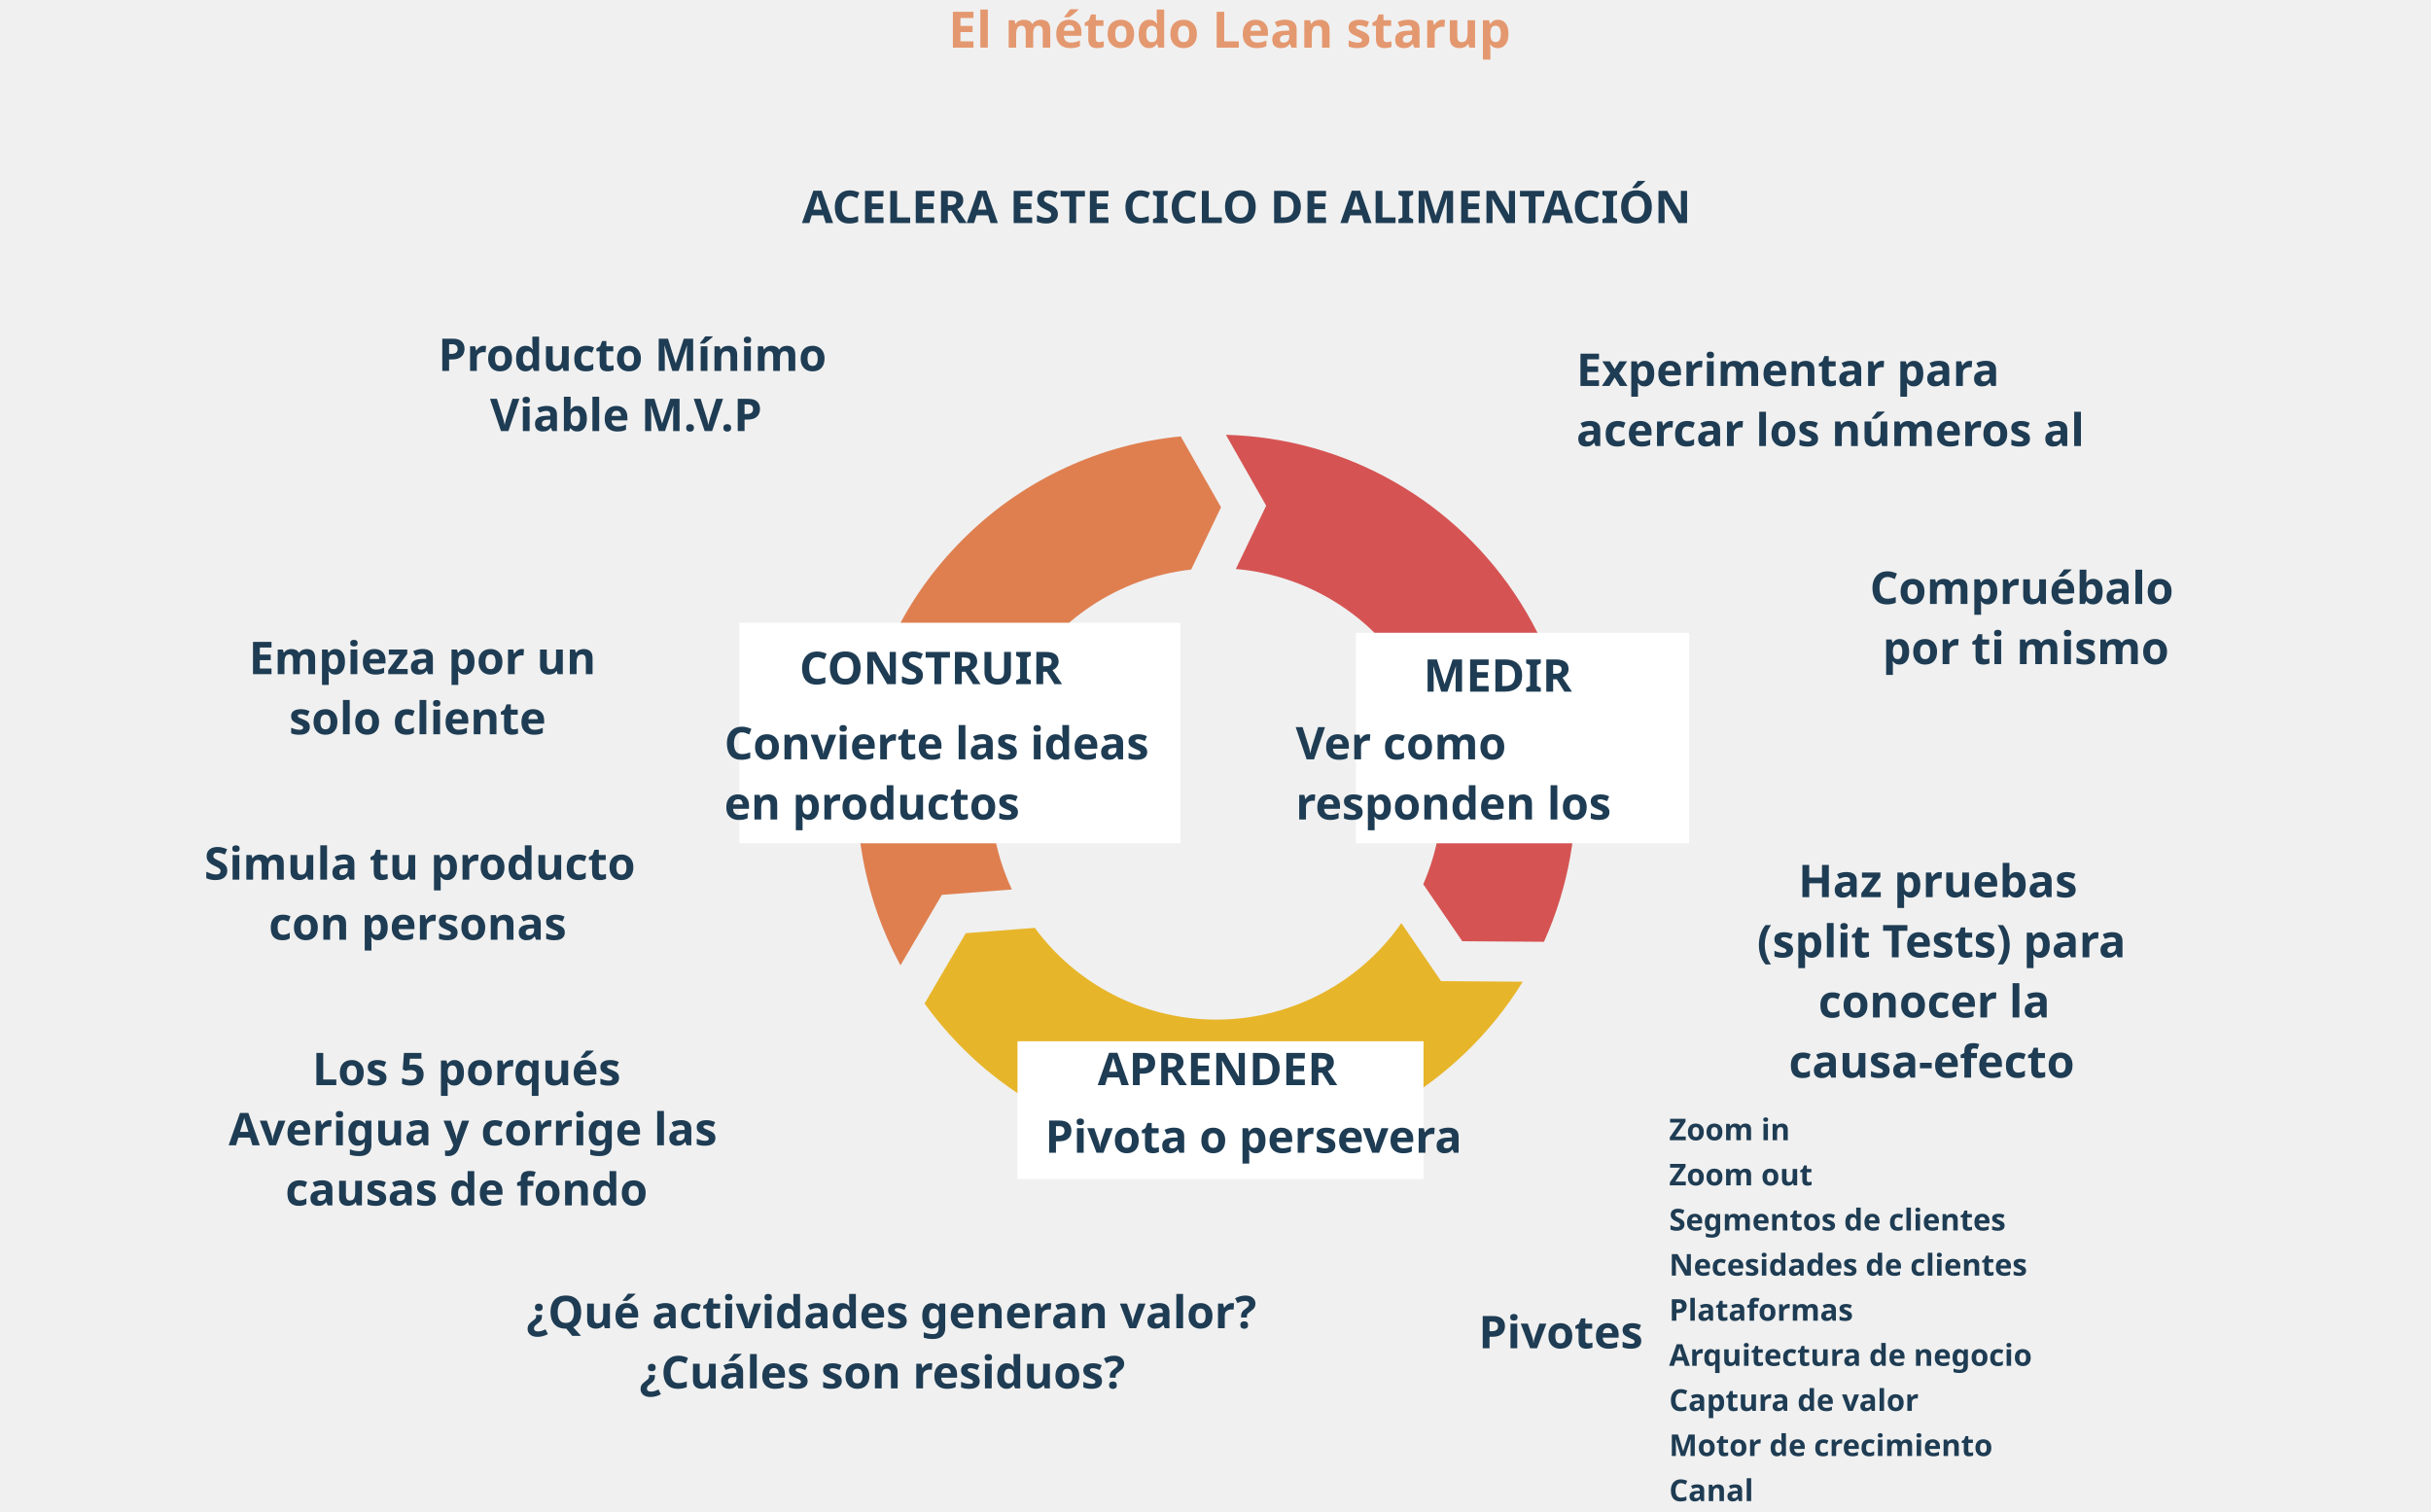
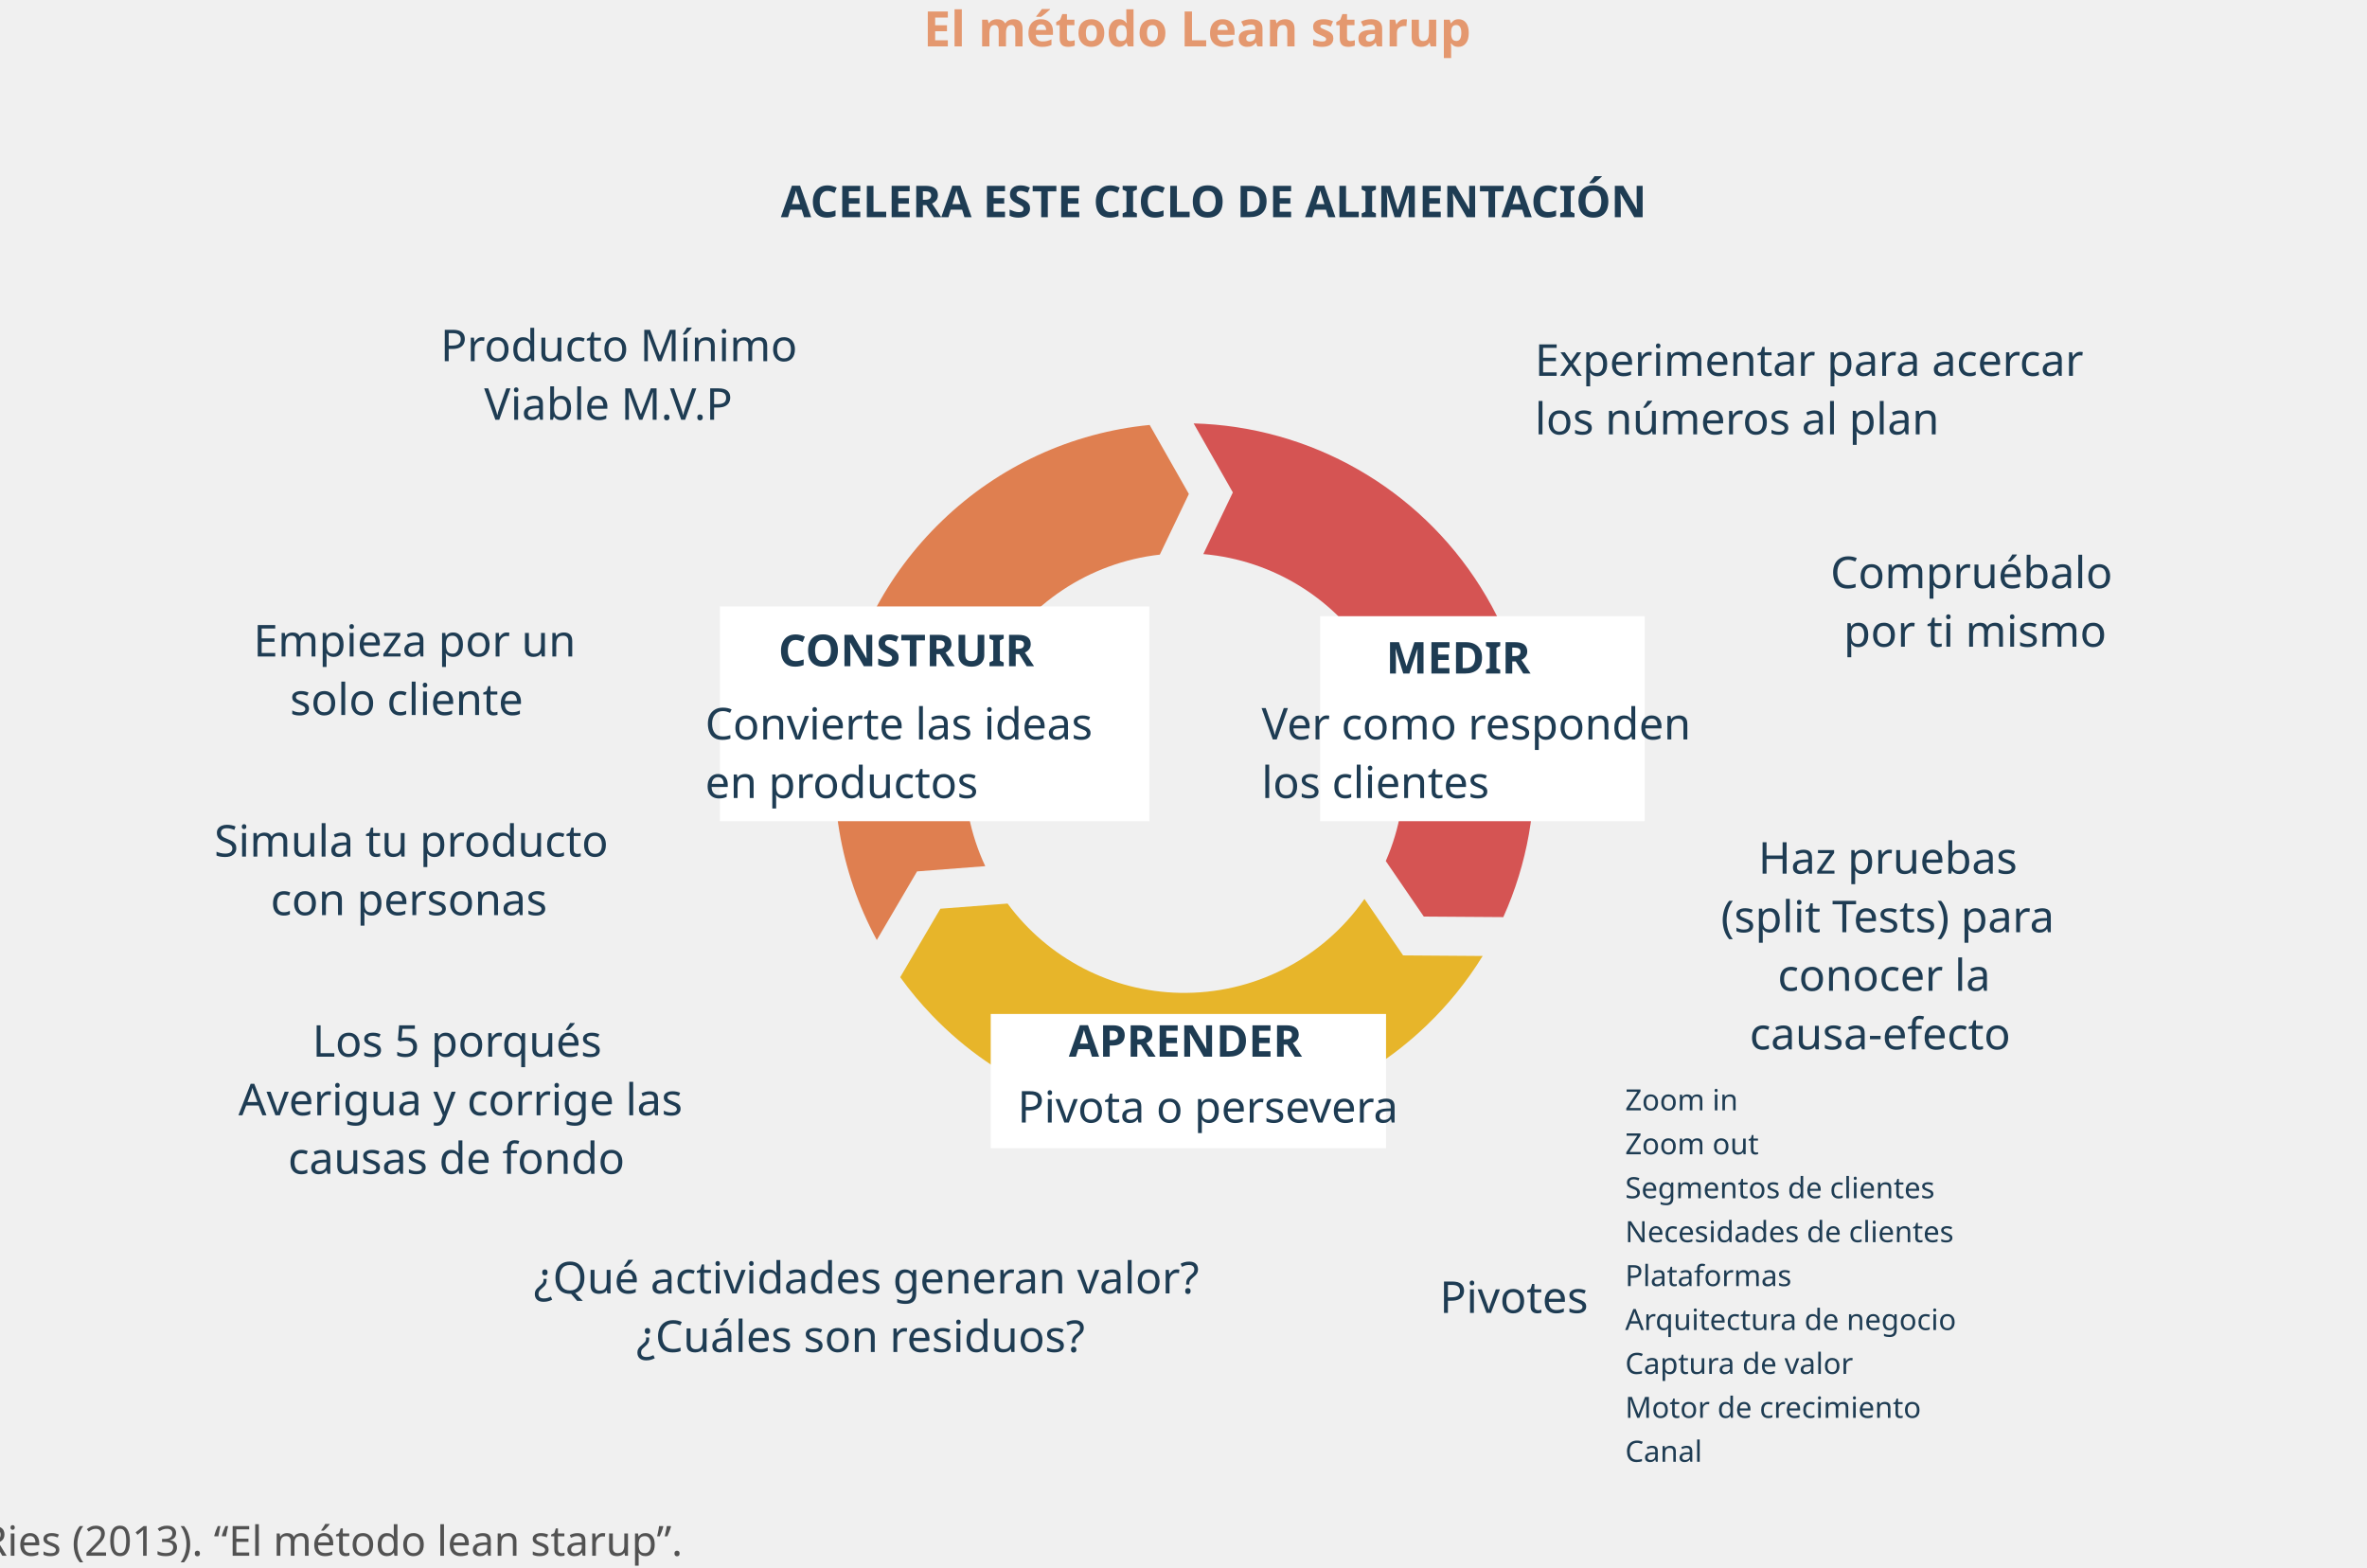
- <svg xmlns="http://www.w3.org/2000/svg" width="970" height="603" viewBox="0 0 970 603">
+ <svg xmlns="http://www.w3.org/2000/svg" width="970" height="642.5" viewBox="0 0 970 642.5">
  <defs>
    <clipPath id="clip-path">
      <path id="Trazado_64881" data-name="Trazado 64881" d="M147.154,0l16.067,28.287-12.1,25.26a90.075,90.075,0,0,1,74.776,125.788l15.573,22.747,32.591.228A143.419,143.419,0,0,0,147.154,0Z" fill="none" />
    </clipPath>
    <linearGradient id="linear-gradient" x1="-1.049" y1="1.417" x2="-1.042" y2="1.417" gradientUnits="objectBoundingBox">
      <stop offset="0" stop-color="#df7f50" />
      <stop offset="0.158" stop-color="#da6d51" />
      <stop offset="0.361" stop-color="#d75f52" />
      <stop offset="0.605" stop-color="#d55652" />
      <stop offset="1" stop-color="#d55453" />
    </linearGradient>
    <clipPath id="clip-path-2">
      <path id="Trazado_64882" data-name="Trazado 64882" d="M44.1,39.866A143.513,143.513,0,0,0,17.31,211.7l16.5-28.121,27.946-2.147A90.056,90.056,0,0,1,133.292,53.772L145.2,28.917,129.133.637A142.173,142.173,0,0,0,44.1,39.866" fill="none" />
    </clipPath>
    <linearGradient id="linear-gradient-2" x1="0.003" y1="1.355" x2="0.01" y2="1.355" gradientUnits="objectBoundingBox">
      <stop offset="0" stop-color="#df7f50" />
      <stop offset="1" stop-color="#df7f50" />
    </linearGradient>
    <clipPath id="clip-path-3">
      <path id="Trazado_64883" data-name="Trazado 64883" d="M141.489,233.347A89.96,89.96,0,0,1,70.9,196.755l-27.535,2.118L26.906,226.932A144.776,144.776,0,0,0,39.92,242.539a143.338,143.338,0,0,0,202.672,4.176A144.216,144.216,0,0,0,265.6,218.236L233,218l-15.847-23.141a90.06,90.06,0,0,1-75.666,38.485" fill="none" />
    </clipPath>
    <linearGradient id="linear-gradient-3" x1="-0.113" y1="0.992" x2="-0.109" y2="0.992" gradientUnits="objectBoundingBox">
      <stop offset="0" stop-color="#df7f50" />
      <stop offset="0.05" stop-color="#e0864a" />
      <stop offset="0.219" stop-color="#e39b3c" />
      <stop offset="0.409" stop-color="#e5a931" />
      <stop offset="0.637" stop-color="#e6b22b" />
      <stop offset="1" stop-color="#e7b52a" />
    </linearGradient>
  </defs>
-   <g id="Grupo_25687" data-name="Grupo 25687" transform="translate(-215 -10272.5)">
+   <g id="Grupo_25694" data-name="Grupo 25694" transform="translate(-215 -10272.5)">
    <text id="El_método_Lean_starup" data-name="El método Lean starup" transform="translate(215 10272.5)" fill="#e4986f" font-size="20" font-family="CerebriSans-Bold, Cerebri Sans" font-weight="700">
      <tspan x="378.413" y="19">El método Lean starup</tspan>
+     </text>
+     <text id="Fuente:_adaptado_de_Eric_Ries_2013_._El_método_lean_starup_." data-name="Fuente: adaptado de Eric Ries (2013). “El método lean starup”." transform="translate(244 10894)" fill="#525252" font-size="17" font-family="CerebriSans-Regular, Cerebri Sans">
+       <tspan x="-239.436" y="16">Fuente: adaptado de Eric Ries (2013). “El método lean starup”.</tspan>
    </text>
    <g id="Grupo_25668" data-name="Grupo 25668" transform="translate(557 10446)">
      <g id="Grupo_25663" data-name="Grupo 25663">
        <g id="Grupo_25662" data-name="Grupo 25662" clip-path="url(#clip-path)">
          <rect id="Rectángulo_25958" data-name="Rectángulo 25958" width="140.292" height="202.31" transform="translate(147.154 0)" fill="url(#linear-gradient)" />
        </g>
      </g>
      <g id="Grupo_25665" data-name="Grupo 25665">
        <g id="Grupo_25664" data-name="Grupo 25664" clip-path="url(#clip-path-2)">
          <rect id="Rectángulo_25959" data-name="Rectángulo 25959" width="145.69" height="211.061" transform="translate(-0.49 0.637)" fill="url(#linear-gradient-2)" />
        </g>
      </g>
      <g id="Grupo_25667" data-name="Grupo 25667">
        <g id="Grupo_25666" data-name="Grupo 25666" clip-path="url(#clip-path-3)">
          <rect id="Rectángulo_25960" data-name="Rectángulo 25960" width="238.698" height="92.529" transform="translate(26.906 194.862)" fill="url(#linear-gradient-3)" />
        </g>
      </g>
    </g>
    <rect id="Rectángulo_25961" data-name="Rectángulo 25961" width="176" height="88" transform="translate(510 10521)" fill="#fff" />
    <rect id="Rectángulo_25962" data-name="Rectángulo 25962" width="133" height="84" transform="translate(756 10525)" fill="#fff" />
    <text id="CONSTRUIR" transform="translate(534 10528.5)" fill="#1e3c53" font-size="18" font-family="CerebriSans-Bold, Cerebri Sans" font-weight="700">
      <tspan x="0" y="17">CONSTRUIR</tspan>
    </text>
    <text id="ACELERA_ESTE_CICLO_DE_ALIMENTACIÓN" data-name="ACELERA ESTE CICLO DE ALIMENTACIÓN" transform="translate(535 10344.5)" fill="#1e3c53" font-size="18" font-family="CerebriSans-Bold, Cerebri Sans" font-weight="700">
      <tspan x="0" y="17">ACELERA ESTE CICLO DE ALIMENTACIÓN</tspan>
    </text>
    <text id="MEDIR" transform="translate(783 10531.5)" fill="#1e3c53" font-size="18" font-family="CerebriSans-Bold, Cerebri Sans" font-weight="700">
      <tspan x="0" y="17">MEDIR</tspan>
    </text>
-     <text id="Ver_como_responden_los_clientes" data-name="Ver como responden los clientes" transform="translate(732 10558.5)" fill="#1e3c53" font-size="18" font-family="CerebriSans-Bold, Cerebri Sans" font-weight="700">
-       <tspan x="0" y="17">Ver como </tspan>
-       <tspan x="0" y="41">responden los </tspan>
+     <text id="Ver_como_responden_los_clientes" data-name="Ver como responden los clientes" transform="translate(732 10558.5)" fill="#1e3c53" font-size="18" font-family="CerebriSans-Regular, Cerebri Sans">
+       <tspan x="0" y="17">Ver como responden </tspan>
+       <tspan x="0" y="41">los clientes</tspan>
    </text>
-     <text id="Experimentar_para_acercar_los_números_al_plan" data-name="Experimentar para acercar los números al plan" transform="translate(844 10409.5)" fill="#1e3c53" font-size="18" font-family="CerebriSans-Bold, Cerebri Sans" font-weight="700">
-       <tspan x="0" y="17">Experimentar para </tspan>
-       <tspan x="0" y="41">acercar los números al </tspan>
+     <text id="Experimentar_para_acercar_los_números_al_plan" data-name="Experimentar para acercar los números al plan" transform="translate(844 10409.5)" fill="#1e3c53" font-size="18" font-family="CerebriSans-Regular, Cerebri Sans">
+       <tspan x="0" y="17">Experimentar para acercar </tspan>
+       <tspan x="0" y="41">los números al plan</tspan>
    </text>
-     <text id="Compruébalo_por_ti_mismo" data-name="Compruébalo por ti mismo" transform="translate(951 10496.5)" fill="#1e3c53" font-size="18" font-family="CerebriSans-Bold, Cerebri Sans" font-weight="700">
-       <tspan x="10.09" y="17">Compruébalo </tspan>
-       <tspan x="15.192" y="41">por ti mismo</tspan>
+     <text id="Compruébalo_por_ti_mismo" data-name="Compruébalo por ti mismo" transform="translate(951 10496.5)" fill="#1e3c53" font-size="18" font-family="CerebriSans-Regular, Cerebri Sans">
+       <tspan x="14.125" y="17">Compruébalo </tspan>
+       <tspan x="19.539" y="41">por ti mismo</tspan>
    </text>
-     <text id="Convierte_las_ideas_en_productos" data-name="Convierte las ideas en productos" transform="translate(504 10558.5)" fill="#1e3c53" font-size="18" font-family="CerebriSans-Bold, Cerebri Sans" font-weight="700">
+     <text id="Convierte_las_ideas_en_productos" data-name="Convierte las ideas en productos" transform="translate(504 10558.5)" fill="#1e3c53" font-size="18" font-family="CerebriSans-Regular, Cerebri Sans">
      <tspan x="0" y="17">Convierte las ideas </tspan>
      <tspan x="0" y="41">en productos</tspan>
    </text>
-     <text id="Haz_pruebas_split_Tests_para_conocer_la_causa-efecto" data-name="Haz pruebas (split Tests) para conocer la causa-efecto" transform="translate(915 10613.5)" fill="#1e3c53" font-size="18" font-family="CerebriSans-Bold, Cerebri Sans" font-weight="700">
-       <tspan x="17.563" y="17">Haz pruebas </tspan>
-       <tspan x="1.101" y="41">(split Tests) para </tspan>
-       <tspan x="25.543" y="65">conocer la </tspan>
-       <tspan x="13.766" y="89">causa-efecto</tspan>
+     <text id="Haz_pruebas_split_Tests_para_conocer_la_causa-efecto" data-name="Haz pruebas (split Tests) para conocer la causa-efecto" transform="translate(915 10613.5)" fill="#1e3c53" font-size="18" font-family="CerebriSans-Regular, Cerebri Sans">
+       <tspan x="20.568" y="17">Haz pruebas </tspan>
+       <tspan x="5.249" y="41">(split Tests) para </tspan>
+       <tspan x="28.505" y="65">conocer la </tspan>
+       <tspan x="17.013" y="89">causa-efecto</tspan>
    </text>
-     <text id="Zoom_in_Zoom_out_Segmentos_de_clientes_Necesidades_de_clientes_Plataformas_Arquitectura_de_negocio_Captura_de_valor_Motor_de_crecimiento_Canal" data-name="Zoom in  Zoom out Segmentos de clientes Necesidades de clientes Plataformas Arquitectura de negocio Captura de valor Motor de crecimiento Canal" transform="translate(881 10715.5)" fill="#1e3c53" font-size="12" font-family="CerebriSans-Bold, Cerebri Sans" font-weight="700">
+     <text id="Zoom_in_Zoom_out_Segmentos_de_clientes_Necesidades_de_clientes_Plataformas_Arquitectura_de_negocio_Captura_de_valor_Motor_de_crecimiento_Canal" data-name="Zoom in  Zoom out Segmentos de clientes Necesidades de clientes Plataformas Arquitectura de negocio Captura de valor Motor de crecimiento Canal" transform="translate(881 10715.5)" fill="#1e3c53" font-size="12" font-family="CerebriSans-Regular, Cerebri Sans">
      <tspan x="0" y="12">Zoom in </tspan>
      <tspan x="0" y="30">Zoom out</tspan>
      <tspan x="0" y="48">Segmentos de clientes</tspan>
      <tspan x="0" y="66">Necesidades de clientes</tspan>
      <tspan x="0" y="84">Plataformas</tspan>
      <tspan x="0" y="102">Arquitectura de negocio</tspan>
      <tspan x="0" y="120">Captura de valor</tspan>
      <tspan x="0" y="138">Motor de crecimiento</tspan>
      <tspan x="0" y="156">Canal</tspan>
    </text>
-     <text id="_Qué_actividades_generan_valor_Cuáles_son_residuos_" data-name="¿Qué actividades generan valor? ¿Cuáles son residuos?" transform="translate(422 10785.5)" fill="#1e3c53" font-size="18" font-family="CerebriSans-Bold, Cerebri Sans" font-weight="700">
-       <tspan x="3.032" y="17">¿Qué actividades generan valor?</tspan>
-       <tspan x="48.111" y="41">¿Cuáles son residuos?</tspan>
+     <text id="_Qué_actividades_generan_valor_Cuáles_son_residuos_" data-name="¿Qué actividades generan valor? ¿Cuáles son residuos?" transform="translate(422 10785.5)" fill="#1e3c53" font-size="18" font-family="CerebriSans-Regular, Cerebri Sans">
+       <tspan x="11.729" y="17">¿Qué actividades generan valor?</tspan>
+       <tspan x="53.771" y="41">¿Cuáles son residuos?</tspan>
    </text>
-     <text id="Los_5_porqués_Averigua_y_corrige_las_causas_de_fondo" data-name="Los 5 porqués Averigua y corrige las causas de fondo" transform="translate(295 10688.5)" fill="#1e3c53" font-size="18" font-family="CerebriSans-Bold, Cerebri Sans" font-weight="700">
-       <tspan x="44.625" y="17">Los 5 porqués</tspan>
-       <tspan x="11.235" y="41">Averigua y corrige las </tspan>
-       <tspan x="33.862" y="65">causas de fondo</tspan>
+     <text id="Los_5_porqués_Averigua_y_corrige_las_causas_de_fondo" data-name="Los 5 porqués Averigua y corrige las causas de fondo" transform="translate(295 10688.5)" fill="#1e3c53" font-size="18" font-family="CerebriSans-Regular, Cerebri Sans">
+       <tspan x="48.017" y="17">Los 5 porqués</tspan>
+       <tspan x="17.712" y="41">Averigua y corrige las </tspan>
+       <tspan x="38.055" y="65">causas de fondo</tspan>
    </text>
-     <text id="Simula_tu_producto_con_personas" data-name="Simula tu producto con personas" transform="translate(295 10606.5)" fill="#1e3c53" font-size="18" font-family="CerebriSans-Bold, Cerebri Sans" font-weight="700">
-       <tspan x="1.486" y="17">Simula tu producto </tspan>
-       <tspan x="27.221" y="41">con personas</tspan>
+     <text id="Simula_tu_producto_con_personas" data-name="Simula tu producto con personas" transform="translate(295 10606.5)" fill="#1e3c53" font-size="18" font-family="CerebriSans-Regular, Cerebri Sans">
+       <tspan x="7.806" y="17">Simula tu producto </tspan>
+       <tspan x="30.908" y="41">con personas</tspan>
    </text>
-     <text id="Empieza_por_un_solo_cliente" data-name="Empieza por un solo cliente" transform="translate(311 10524.5)" fill="#1e3c53" font-size="18" font-family="CerebriSans-Bold, Cerebri Sans" font-weight="700">
-       <tspan x="3.323" y="17">Empieza por un </tspan>
-       <tspan x="19.35" y="41">solo cliente</tspan>
+     <text id="Empieza_por_un_solo_cliente" data-name="Empieza por un solo cliente" transform="translate(311 10524.5)" fill="#1e3c53" font-size="18" font-family="CerebriSans-Regular, Cerebri Sans">
+       <tspan x="7.871" y="17">Empieza por un </tspan>
+       <tspan x="22.83" y="41">solo cliente</tspan>
    </text>
-     <text id="Producto_Mínimo_Viable_M.V.P" data-name="Producto Mínimo Viable M.V.P" transform="translate(387 10403.5)" fill="#1e3c53" font-size="18" font-family="CerebriSans-Bold, Cerebri Sans" font-weight="700">
-       <tspan x="2.853" y="17">Producto Mínimo </tspan>
-       <tspan x="23.529" y="41">Viable M.V.P</tspan>
+     <text id="Producto_Mínimo_Viable_M.V.P" data-name="Producto Mínimo Viable M.V.P" transform="translate(387 10403.5)" fill="#1e3c53" font-size="18" font-family="CerebriSans-Regular, Cerebri Sans">
+       <tspan x="8.517" y="17">Producto Mínimo </tspan>
+       <tspan x="26.403" y="41">Viable M.V.P</tspan>
    </text>
    <rect id="Rectángulo_25963" data-name="Rectángulo 25963" width="162" height="55" transform="translate(621 10688)" fill="#fff" />
-     <text id="Pivota_o_persevera" data-name="Pivota o persevera" transform="translate(632 10715.5)" fill="#1e3c53" font-size="18" font-family="CerebriSans-Bold, Cerebri Sans" font-weight="700">
+     <text id="Pivota_o_persevera" data-name="Pivota o persevera" transform="translate(632 10715.5)" fill="#1e3c53" font-size="18" font-family="CerebriSans-Regular, Cerebri Sans">
      <tspan x="0" y="17">Pivota o persevera</tspan>
    </text>
-     <text id="Pivotes" transform="translate(805 10793.5)" fill="#1e3c53" font-size="18" font-family="CerebriSans-Bold, Cerebri Sans" font-weight="700">
+     <text id="Pivotes" transform="translate(805 10793.5)" fill="#1e3c53" font-size="18" font-family="CerebriSans-Regular, Cerebri Sans">
      <tspan x="0" y="17">Pivotes</tspan>
    </text>
    <text id="APRENDER" transform="translate(653 10688.5)" fill="#1e3c53" font-size="18" font-family="CerebriSans-Bold, Cerebri Sans" font-weight="700">
      <tspan x="0" y="17">APRENDER</tspan>
    </text>
  </g>
</svg>
